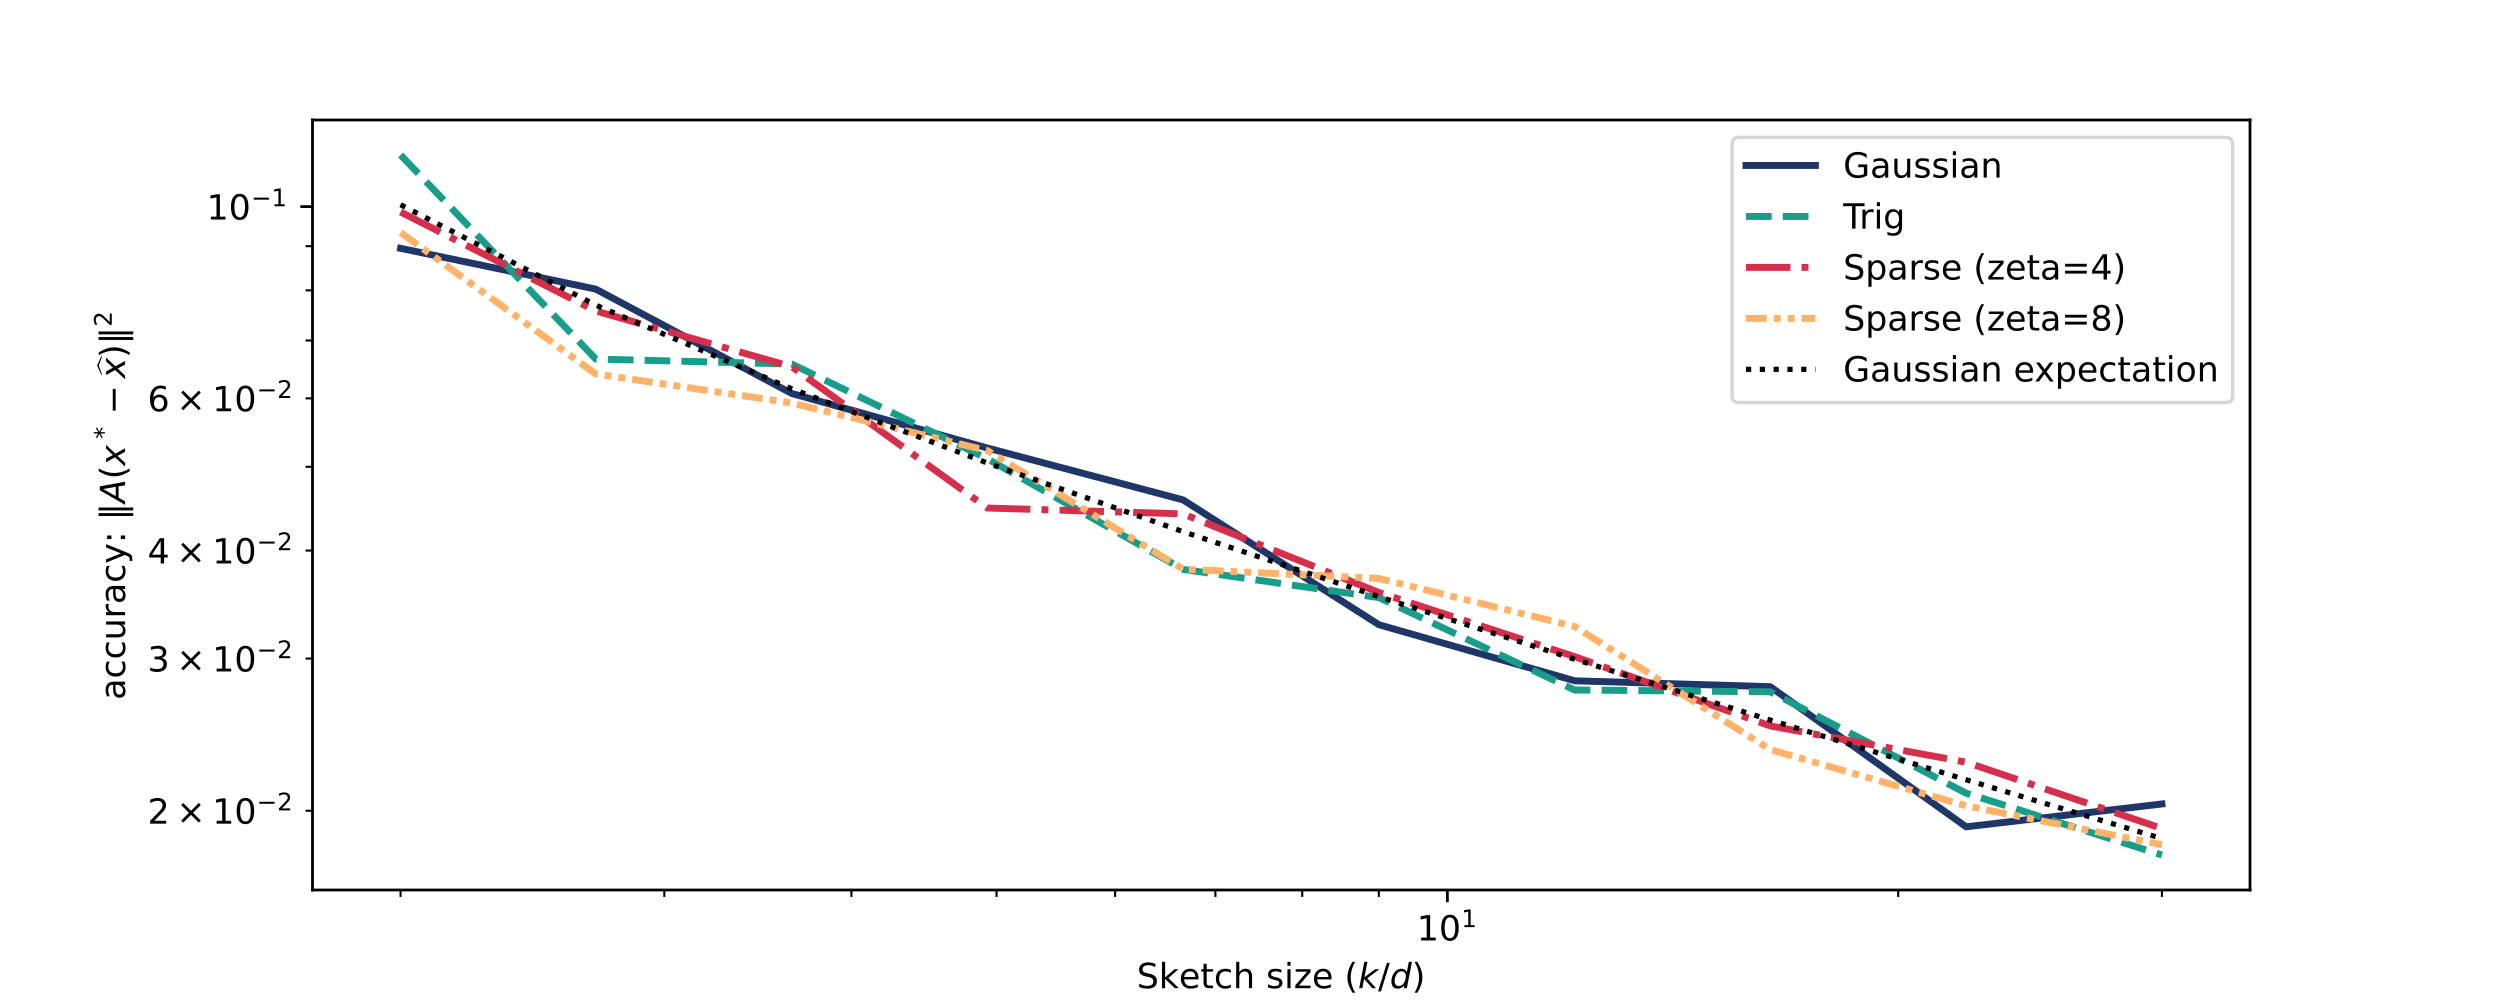
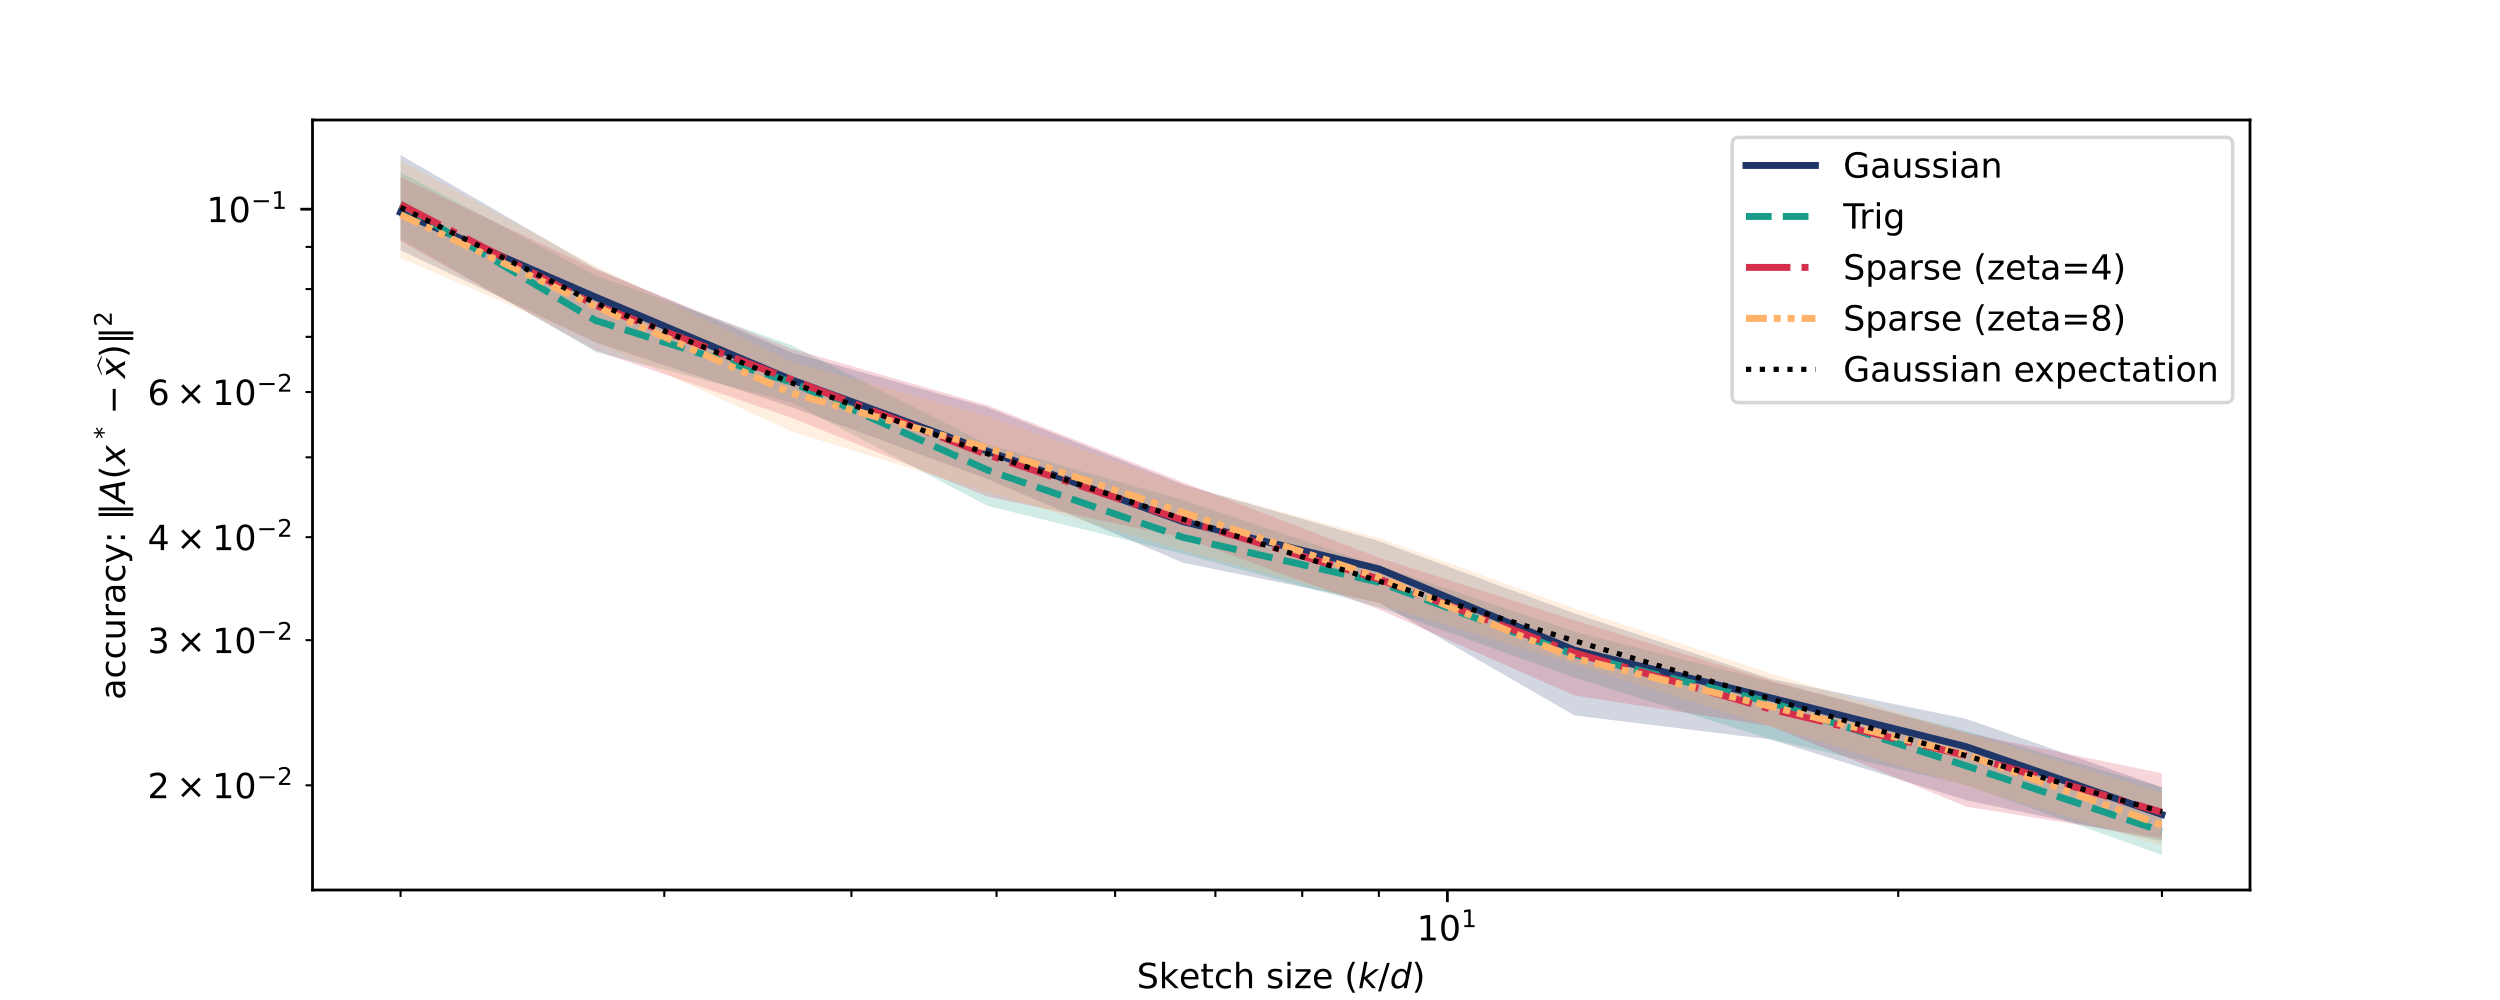
<svg xmlns="http://www.w3.org/2000/svg" xmlns:xlink="http://www.w3.org/1999/xlink" width="720pt" height="288pt" viewBox="0 0 720 288" version="1.1">
  <defs>
    <style type="text/css">*{stroke-linejoin: round; stroke-linecap: butt}</style>
  </defs>
  <g id="figure_1">
    <g id="patch_1">
      <path d="M 0 288  L 720 288  L 720 0  L 0 0  z " style="fill: #ffffff" />
    </g>
    <g id="axes_1">
      <g id="patch_2">
        <path d="M 90 256.32  L 648 256.32  L 648 34.56  L 90 34.56  z " style="fill: #ffffff" />
      </g>
      <g id="PolyCollection_1">
-         <path d="M 115.364 71.519  L 115.364 71.519  L 171.579 83.267  L 228.052 113.34  L 284.362 129.029  L 340.705 143.963  L 397.108 179.912  L 453.478 196.065  L 509.853 197.775  L 566.233 238.121  L 622.636 231.54  L 622.636 231.54  L 622.636 231.54  L 566.233 238.121  L 509.853 197.775  L 453.478 196.065  L 397.108 179.912  L 340.705 143.963  L 284.362 129.029  L 228.052 113.34  L 171.579 83.267  L 115.364 71.519  z " clip-path="url(#pbd2d76a382)" style="fill: #1e3668; fill-opacity: 0.2" />
+         <path d="M 115.364 44.64  L 115.364 72.079  L 171.579 98.616  L 228.052 117.31  L 284.362 137.97  L 340.705 162.066  L 397.108 173.548  L 453.478 206.059  L 509.853 212.963  L 566.233 230.454  L 622.636 242.24  L 622.636 226.729  L 622.636 226.729  L 566.233 207.007  L 509.853 195.472  L 453.478 176.669  L 397.108 155.833  L 340.705 139.553  L 284.362 117.32  L 228.052 101.55  L 171.579 77.284  L 115.364 44.64  z " clip-path="url(#p609ff8f080)" style="fill: #1e3668; fill-opacity: 0.2" />
      </g>
      <g id="PolyCollection_2">
-         <path d="M 115.364 44.64  L 115.364 44.64  L 171.579 103.41  L 228.052 104.845  L 284.362 132.136  L 340.705 163.975  L 397.108 172.111  L 453.478 198.721  L 509.853 199.243  L 566.233 228.434  L 622.636 246.24  L 622.636 246.24  L 622.636 246.24  L 566.233 228.434  L 509.853 199.243  L 453.478 198.721  L 397.108 172.111  L 340.705 163.975  L 284.362 132.136  L 228.052 104.845  L 171.579 103.41  L 115.364 44.64  z " clip-path="url(#pbd2d76a382)" style="fill: #199d8b; fill-opacity: 0.2" />
+         <path d="M 115.364 49.634  L 115.364 68.833  L 171.579 101.359  L 228.052 115.935  L 284.362 145.684  L 340.705 159.498  L 397.108 174.875  L 453.478 195.164  L 509.853 212.849  L 566.233 226.078  L 622.636 246.24  L 622.636 226.774  L 622.636 226.774  L 566.233 210.541  L 509.853 196.348  L 453.478 181.95  L 397.108 162.959  L 340.705 144.066  L 284.362 127.984  L 228.052 99.466  L 171.579 79.376  L 115.364 49.634  z " clip-path="url(#p609ff8f080)" style="fill: #199d8b; fill-opacity: 0.2" />
      </g>
      <g id="PolyCollection_3">
-         <path d="M 115.364 61.059  L 115.364 61.059  L 171.579 89.562  L 228.052 105.633  L 284.362 146.305  L 340.705 148.003  L 397.108 170.637  L 453.478 189.102  L 509.853 209.07  L 566.233 219.514  L 622.636 238.61  L 622.636 238.61  L 622.636 238.61  L 566.233 219.514  L 509.853 209.07  L 453.478 189.102  L 397.108 170.637  L 340.705 148.003  L 284.362 146.305  L 228.052 105.633  L 171.579 89.562  L 115.364 61.059  z " clip-path="url(#pbd2d76a382)" style="fill: #d52f4c; fill-opacity: 0.2" />
+         <path d="M 115.364 51.041  L 115.364 69.443  L 171.579 101.011  L 228.052 120.374  L 284.362 143.017  L 340.705 154.778  L 397.108 175.475  L 453.478 200.316  L 509.853 209.058  L 566.233 232.306  L 622.636 241.4  L 622.636 222.713  L 622.636 222.713  L 566.233 211.088  L 509.853 195.96  L 453.478 178.659  L 397.108 160.606  L 340.705 138.886  L 284.362 116.715  L 228.052 100.479  L 171.579 77.652  L 115.364 51.041  z " clip-path="url(#p609ff8f080)" style="fill: #d52f4c; fill-opacity: 0.2" />
      </g>
      <g id="PolyCollection_4">
-         <path d="M 115.364 66.965  L 115.364 66.965  L 171.579 107.698  L 228.052 116.064  L 284.362 129.788  L 340.705 163.912  L 397.108 166.585  L 453.478 180.435  L 509.853 215.885  L 566.233 232.069  L 622.636 243.307  L 622.636 243.307  L 622.636 243.307  L 566.233 232.069  L 509.853 215.885  L 453.478 180.435  L 397.108 166.585  L 340.705 163.912  L 284.362 129.788  L 228.052 116.064  L 171.579 107.698  L 115.364 66.965  z " clip-path="url(#pbd2d76a382)" style="fill: #ffb268; fill-opacity: 0.2" />
+         <path d="M 115.364 46.293  L 115.364 74.326  L 171.579 98.413  L 228.052 124.292  L 284.362 141.705  L 340.705 158.667  L 397.108 174.076  L 453.478 191.352  L 509.853 209.265  L 566.233 226.485  L 622.636 243.523  L 622.636 228.28  L 622.636 228.28  L 566.233 211.051  L 509.853 193.902  L 453.478 175.247  L 397.108 154.941  L 340.705 139.795  L 284.362 119.852  L 228.052 104.208  L 171.579 76.651  L 115.364 46.293  z " clip-path="url(#p609ff8f080)" style="fill: #ffb268; fill-opacity: 0.2" />
      </g>
      <g id="matplotlib.axis_1">
        <g id="xtick_1">
          <g id="line2d_1">
            <defs>
-               <path id="m4fc3009fff" d="M 0 0  L 0 3.5  " style="stroke: #000000; stroke-width: 0.8" />
-             </defs>
-             <g>
-               <use xlink:href="#m4fc3009fff" x="416.844" y="256.32" style="stroke: #000000; stroke-width: 0.8" />
+               <path id="mdbbd78d0aa" d="M 0 0  L 0 3.5  " style="stroke: #000000; stroke-width: 0.8" />
+             </defs>
+             <g>
+               <use xlink:href="#mdbbd78d0aa" x="416.844" y="256.32" style="stroke: #000000; stroke-width: 0.8" />
            </g>
          </g>
          <g id="text_1">
            <g transform="translate(408.044 270.9184) scale(0.1 -0.1)">
              <defs>
                <path id="DejaVuSans-31" d="M 794 531  L 1825 531  L 1825 4091  L 703 3866  L 703 4441  L 1819 4666  L 2450 4666  L 2450 531  L 3481 531  L 3481 0  L 794 0  L 794 531  z " transform="scale(0.015625)" />
                <path id="DejaVuSans-30" d="M 2034 4250  Q 1547 4250 1301 3770  Q 1056 3291 1056 2328  Q 1056 1369 1301 889  Q 1547 409 2034 409  Q 2525 409 2770 889  Q 3016 1369 3016 2328  Q 3016 3291 2770 3770  Q 2525 4250 2034 4250  z M 2034 4750  Q 2819 4750 3233 4129  Q 3647 3509 3647 2328  Q 3647 1150 3233 529  Q 2819 -91 2034 -91  Q 1250 -91 836 529  Q 422 1150 422 2328  Q 422 3509 836 4129  Q 1250 4750 2034 4750  z " transform="scale(0.015625)" />
              </defs>
              <use xlink:href="#DejaVuSans-31" transform="translate(0 0.684375)" />
              <use xlink:href="#DejaVuSans-30" transform="translate(63.62305 0.684375)" />
              <use xlink:href="#DejaVuSans-31" transform="translate(128.2031 38.96563) scale(0.7)" />
            </g>
          </g>
        </g>
        <g id="xtick_2">
          <g id="line2d_2">
            <defs>
-               <path id="m934cdc1226" d="M 0 0  L 0 2  " style="stroke: #000000; stroke-width: 0.6" />
-             </defs>
-             <g>
-               <use xlink:href="#m934cdc1226" x="115.364" y="256.32" style="stroke: #000000; stroke-width: 0.6" />
+               <path id="m2ece88c6a1" d="M 0 0  L 0 2  " style="stroke: #000000; stroke-width: 0.6" />
+             </defs>
+             <g>
+               <use xlink:href="#m2ece88c6a1" x="115.364" y="256.32" style="stroke: #000000; stroke-width: 0.6" />
            </g>
          </g>
        </g>
        <g id="xtick_3">
          <g id="line2d_3">
            <g>
-               <use xlink:href="#m934cdc1226" x="191.315" y="256.32" style="stroke: #000000; stroke-width: 0.6" />
+               <use xlink:href="#m2ece88c6a1" x="191.315" y="256.32" style="stroke: #000000; stroke-width: 0.6" />
            </g>
          </g>
        </g>
        <g id="xtick_4">
          <g id="line2d_4">
            <g>
-               <use xlink:href="#m934cdc1226" x="245.204" y="256.32" style="stroke: #000000; stroke-width: 0.6" />
+               <use xlink:href="#m2ece88c6a1" x="245.204" y="256.32" style="stroke: #000000; stroke-width: 0.6" />
            </g>
          </g>
        </g>
        <g id="xtick_5">
          <g id="line2d_5">
            <g>
-               <use xlink:href="#m934cdc1226" x="287.003" y="256.32" style="stroke: #000000; stroke-width: 0.6" />
+               <use xlink:href="#m2ece88c6a1" x="287.003" y="256.32" style="stroke: #000000; stroke-width: 0.6" />
            </g>
          </g>
        </g>
        <g id="xtick_6">
          <g id="line2d_6">
            <g>
-               <use xlink:href="#m934cdc1226" x="321.156" y="256.32" style="stroke: #000000; stroke-width: 0.6" />
+               <use xlink:href="#m2ece88c6a1" x="321.156" y="256.32" style="stroke: #000000; stroke-width: 0.6" />
            </g>
          </g>
        </g>
        <g id="xtick_7">
          <g id="line2d_7">
            <g>
-               <use xlink:href="#m934cdc1226" x="350.032" y="256.32" style="stroke: #000000; stroke-width: 0.6" />
+               <use xlink:href="#m2ece88c6a1" x="350.032" y="256.32" style="stroke: #000000; stroke-width: 0.6" />
            </g>
          </g>
        </g>
        <g id="xtick_8">
          <g id="line2d_8">
            <g>
-               <use xlink:href="#m934cdc1226" x="375.045" y="256.32" style="stroke: #000000; stroke-width: 0.6" />
+               <use xlink:href="#m2ece88c6a1" x="375.045" y="256.32" style="stroke: #000000; stroke-width: 0.6" />
            </g>
          </g>
        </g>
        <g id="xtick_9">
          <g id="line2d_9">
            <g>
-               <use xlink:href="#m934cdc1226" x="397.108" y="256.32" style="stroke: #000000; stroke-width: 0.6" />
+               <use xlink:href="#m2ece88c6a1" x="397.108" y="256.32" style="stroke: #000000; stroke-width: 0.6" />
            </g>
          </g>
        </g>
        <g id="xtick_10">
          <g id="line2d_10">
            <g>
-               <use xlink:href="#m934cdc1226" x="546.685" y="256.32" style="stroke: #000000; stroke-width: 0.6" />
+               <use xlink:href="#m2ece88c6a1" x="546.685" y="256.32" style="stroke: #000000; stroke-width: 0.6" />
            </g>
          </g>
        </g>
        <g id="xtick_11">
          <g id="line2d_11">
            <g>
-               <use xlink:href="#m934cdc1226" x="622.636" y="256.32" style="stroke: #000000; stroke-width: 0.6" />
+               <use xlink:href="#m2ece88c6a1" x="622.636" y="256.32" style="stroke: #000000; stroke-width: 0.6" />
            </g>
          </g>
        </g>
        <g id="text_2">
          <g transform="translate(327.4 284.5966) scale(0.1 -0.1)">
            <defs>
              <path id="DejaVuSans-53" d="M 3425 4513  L 3425 3897  Q 3066 4069 2747 4153  Q 2428 4238 2131 4238  Q 1616 4238 1336 4038  Q 1056 3838 1056 3469  Q 1056 3159 1242 3001  Q 1428 2844 1947 2747  L 2328 2669  Q 3034 2534 3370 2195  Q 3706 1856 3706 1288  Q 3706 609 3251 259  Q 2797 -91 1919 -91  Q 1588 -91 1214 -16  Q 841 59 441 206  L 441 856  Q 825 641 1194 531  Q 1563 422 1919 422  Q 2459 422 2753 634  Q 3047 847 3047 1241  Q 3047 1584 2836 1778  Q 2625 1972 2144 2069  L 1759 2144  Q 1053 2284 737 2584  Q 422 2884 422 3419  Q 422 4038 858 4394  Q 1294 4750 2059 4750  Q 2388 4750 2728 4690  Q 3069 4631 3425 4513  z " transform="scale(0.015625)" />
              <path id="DejaVuSans-6b" d="M 581 4863  L 1159 4863  L 1159 1991  L 2875 3500  L 3609 3500  L 1753 1863  L 3688 0  L 2938 0  L 1159 1709  L 1159 0  L 581 0  L 581 4863  z " transform="scale(0.015625)" />
              <path id="DejaVuSans-65" d="M 3597 1894  L 3597 1613  L 953 1613  Q 991 1019 1311 708  Q 1631 397 2203 397  Q 2534 397 2845 478  Q 3156 559 3463 722  L 3463 178  Q 3153 47 2828 -22  Q 2503 -91 2169 -91  Q 1331 -91 842 396  Q 353 884 353 1716  Q 353 2575 817 3079  Q 1281 3584 2069 3584  Q 2775 3584 3186 3129  Q 3597 2675 3597 1894  z M 3022 2063  Q 3016 2534 2758 2815  Q 2500 3097 2075 3097  Q 1594 3097 1305 2825  Q 1016 2553 972 2059  L 3022 2063  z " transform="scale(0.015625)" />
              <path id="DejaVuSans-74" d="M 1172 4494  L 1172 3500  L 2356 3500  L 2356 3053  L 1172 3053  L 1172 1153  Q 1172 725 1289 603  Q 1406 481 1766 481  L 2356 481  L 2356 0  L 1766 0  Q 1100 0 847 248  Q 594 497 594 1153  L 594 3053  L 172 3053  L 172 3500  L 594 3500  L 594 4494  L 1172 4494  z " transform="scale(0.015625)" />
              <path id="DejaVuSans-63" d="M 3122 3366  L 3122 2828  Q 2878 2963 2633 3030  Q 2388 3097 2138 3097  Q 1578 3097 1268 2742  Q 959 2388 959 1747  Q 959 1106 1268 751  Q 1578 397 2138 397  Q 2388 397 2633 464  Q 2878 531 3122 666  L 3122 134  Q 2881 22 2623 -34  Q 2366 -91 2075 -91  Q 1284 -91 818 406  Q 353 903 353 1747  Q 353 2603 823 3093  Q 1294 3584 2113 3584  Q 2378 3584 2631 3529  Q 2884 3475 3122 3366  z " transform="scale(0.015625)" />
              <path id="DejaVuSans-68" d="M 3513 2113  L 3513 0  L 2938 0  L 2938 2094  Q 2938 2591 2744 2837  Q 2550 3084 2163 3084  Q 1697 3084 1428 2787  Q 1159 2491 1159 1978  L 1159 0  L 581 0  L 581 4863  L 1159 4863  L 1159 2956  Q 1366 3272 1645 3428  Q 1925 3584 2291 3584  Q 2894 3584 3203 3211  Q 3513 2838 3513 2113  z " transform="scale(0.015625)" />
              <path id="DejaVuSans-20" transform="scale(0.015625)" />
              <path id="DejaVuSans-73" d="M 2834 3397  L 2834 2853  Q 2591 2978 2328 3040  Q 2066 3103 1784 3103  Q 1356 3103 1142 2972  Q 928 2841 928 2578  Q 928 2378 1081 2264  Q 1234 2150 1697 2047  L 1894 2003  Q 2506 1872 2764 1633  Q 3022 1394 3022 966  Q 3022 478 2636 193  Q 2250 -91 1575 -91  Q 1294 -91 989 -36  Q 684 19 347 128  L 347 722  Q 666 556 975 473  Q 1284 391 1588 391  Q 1994 391 2212 530  Q 2431 669 2431 922  Q 2431 1156 2273 1281  Q 2116 1406 1581 1522  L 1381 1569  Q 847 1681 609 1914  Q 372 2147 372 2553  Q 372 3047 722 3315  Q 1072 3584 1716 3584  Q 2034 3584 2315 3537  Q 2597 3491 2834 3397  z " transform="scale(0.015625)" />
              <path id="DejaVuSans-69" d="M 603 3500  L 1178 3500  L 1178 0  L 603 0  L 603 3500  z M 603 4863  L 1178 4863  L 1178 4134  L 603 4134  L 603 4863  z " transform="scale(0.015625)" />
              <path id="DejaVuSans-7a" d="M 353 3500  L 3084 3500  L 3084 2975  L 922 459  L 3084 459  L 3084 0  L 275 0  L 275 525  L 2438 3041  L 353 3041  L 353 3500  z " transform="scale(0.015625)" />
              <path id="DejaVuSans-28" d="M 1984 4856  Q 1566 4138 1362 3434  Q 1159 2731 1159 2009  Q 1159 1288 1364 580  Q 1569 -128 1984 -844  L 1484 -844  Q 1016 -109 783 600  Q 550 1309 550 2009  Q 550 2706 781 3412  Q 1013 4119 1484 4856  L 1984 4856  z " transform="scale(0.015625)" />
              <path id="DejaVuSans-Oblique-6b" d="M 1172 4863  L 1747 4863  L 1197 2028  L 3169 3500  L 3916 3500  L 1716 1825  L 3322 0  L 2625 0  L 1131 1709  L 800 0  L 225 0  L 1172 4863  z " transform="scale(0.015625)" />
              <path id="DejaVuSans-2f" d="M 1625 4666  L 2156 4666  L 531 -594  L 0 -594  L 1625 4666  z " transform="scale(0.015625)" />
              <path id="DejaVuSans-Oblique-64" d="M 2675 525  Q 2444 222 2128 65  Q 1813 -91 1428 -91  Q 903 -91 598 267  Q 294 625 294 1247  Q 294 1766 478 2236  Q 663 2706 1013 3078  Q 1244 3325 1534 3454  Q 1825 3584 2144 3584  Q 2481 3584 2739 3421  Q 2997 3259 3138 2956  L 3513 4863  L 4091 4863  L 3144 0  L 2566 0  L 2675 525  z M 891 1350  Q 891 897 1095 644  Q 1300 391 1663 391  Q 1931 391 2161 520  Q 2391 650 2566 903  Q 2750 1166 2856 1509  Q 2963 1853 2963 2188  Q 2963 2622 2758 2865  Q 2553 3109 2194 3109  Q 1922 3109 1687 2981  Q 1453 2853 1288 2613  Q 1106 2353 998 2009  Q 891 1666 891 1350  z " transform="scale(0.015625)" />
              <path id="DejaVuSans-29" d="M 513 4856  L 1013 4856  Q 1481 4119 1714 3412  Q 1947 2706 1947 2009  Q 1947 1309 1714 600  Q 1481 -109 1013 -844  L 513 -844  Q 928 -128 1133 580  Q 1338 1288 1338 2009  Q 1338 2731 1133 3434  Q 928 4138 513 4856  z " transform="scale(0.015625)" />
            </defs>
            <use xlink:href="#DejaVuSans-53" transform="translate(0 0.015625)" />
            <use xlink:href="#DejaVuSans-6b" transform="translate(63.47656 0.015625)" />
            <use xlink:href="#DejaVuSans-65" transform="translate(121.3867 0.015625)" />
            <use xlink:href="#DejaVuSans-74" transform="translate(182.9102 0.015625)" />
            <use xlink:href="#DejaVuSans-63" transform="translate(222.1191 0.015625)" />
            <use xlink:href="#DejaVuSans-68" transform="translate(277.0996 0.015625)" />
            <use xlink:href="#DejaVuSans-20" transform="translate(340.4785 0.015625)" />
            <use xlink:href="#DejaVuSans-73" transform="translate(372.2656 0.015625)" />
            <use xlink:href="#DejaVuSans-69" transform="translate(424.3652 0.015625)" />
            <use xlink:href="#DejaVuSans-7a" transform="translate(452.1484 0.015625)" />
            <use xlink:href="#DejaVuSans-65" transform="translate(504.6387 0.015625)" />
            <use xlink:href="#DejaVuSans-20" transform="translate(566.1621 0.015625)" />
            <use xlink:href="#DejaVuSans-28" transform="translate(597.9492 0.015625)" />
            <use xlink:href="#DejaVuSans-Oblique-6b" transform="translate(636.9629 0.015625)" />
            <use xlink:href="#DejaVuSans-2f" transform="translate(694.873 0.015625)" />
            <use xlink:href="#DejaVuSans-Oblique-64" transform="translate(728.5645 0.015625)" />
            <use xlink:href="#DejaVuSans-29" transform="translate(792.041 0.015625)" />
          </g>
        </g>
      </g>
      <g id="matplotlib.axis_2">
        <g id="ytick_1">
          <g id="line2d_12">
            <defs>
-               <path id="m181cdd217e" d="M 0 0  L -3.5 0  " style="stroke: #000000; stroke-width: 0.8" />
-             </defs>
-             <g>
-               <use xlink:href="#m181cdd217e" x="90" y="59.503" style="stroke: #000000; stroke-width: 0.8" />
+               <path id="meb9f3ad1c3" d="M 0 0  L -3.5 0  " style="stroke: #000000; stroke-width: 0.8" />
+             </defs>
+             <g>
+               <use xlink:href="#meb9f3ad1c3" x="90" y="60.246" style="stroke: #000000; stroke-width: 0.8" />
            </g>
          </g>
          <g id="text_3">
-             <g transform="translate(59.5 63.30256) scale(0.1 -0.1)">
+             <g transform="translate(59.5 64.04475) scale(0.1 -0.1)">
              <defs>
                <path id="DejaVuSans-2212" d="M 678 2272  L 4684 2272  L 4684 1741  L 678 1741  L 678 2272  z " transform="scale(0.015625)" />
              </defs>
              <use xlink:href="#DejaVuSans-31" transform="translate(0 0.684375)" />
              <use xlink:href="#DejaVuSans-30" transform="translate(63.62305 0.684375)" />
              <use xlink:href="#DejaVuSans-2212" transform="translate(128.2031 38.96563) scale(0.7)" />
              <use xlink:href="#DejaVuSans-31" transform="translate(186.8555 38.96563) scale(0.7)" />
            </g>
          </g>
        </g>
        <g id="ytick_2">
          <g id="line2d_13">
            <defs>
-               <path id="m7739050e1d" d="M 0 0  L -2 0  " style="stroke: #000000; stroke-width: 0.6" />
-             </defs>
-             <g>
-               <use xlink:href="#m7739050e1d" x="90" y="233.501" style="stroke: #000000; stroke-width: 0.6" />
+               <path id="me7ac0af025" d="M 0 0  L -2 0  " style="stroke: #000000; stroke-width: 0.6" />
+             </defs>
+             <g>
+               <use xlink:href="#me7ac0af025" x="90" y="226.166" style="stroke: #000000; stroke-width: 0.6" />
            </g>
          </g>
          <g id="text_4">
-             <g transform="translate(42.5 237.3) scale(0.1 -0.1)">
+             <g transform="translate(42.5 229.9656) scale(0.1 -0.1)">
              <defs>
                <path id="DejaVuSans-32" d="M 1228 531  L 3431 531  L 3431 0  L 469 0  L 469 531  Q 828 903 1448 1529  Q 2069 2156 2228 2338  Q 2531 2678 2651 2914  Q 2772 3150 2772 3378  Q 2772 3750 2511 3984  Q 2250 4219 1831 4219  Q 1534 4219 1204 4116  Q 875 4013 500 3803  L 500 4441  Q 881 4594 1212 4672  Q 1544 4750 1819 4750  Q 2544 4750 2975 4387  Q 3406 4025 3406 3419  Q 3406 3131 3298 2873  Q 3191 2616 2906 2266  Q 2828 2175 2409 1742  Q 1991 1309 1228 531  z " transform="scale(0.015625)" />
                <path id="DejaVuSans-d7" d="M 4488 3438  L 3059 2003  L 4488 575  L 4116 197  L 2681 1631  L 1247 197  L 878 575  L 2303 2003  L 878 3438  L 1247 3816  L 2681 2381  L 4116 3816  L 4488 3438  z " transform="scale(0.015625)" />
              </defs>
              <use xlink:href="#DejaVuSans-32" transform="translate(0 0.765625)" />
              <use xlink:href="#DejaVuSans-d7" transform="translate(83.10547 0.765625)" />
              <use xlink:href="#DejaVuSans-31" transform="translate(186.377 0.765625)" />
              <use xlink:href="#DejaVuSans-30" transform="translate(250 0.765625)" />
              <use xlink:href="#DejaVuSans-2212" transform="translate(314.5801 39.04688) scale(0.7)" />
              <use xlink:href="#DejaVuSans-32" transform="translate(373.2324 39.04688) scale(0.7)" />
            </g>
          </g>
        </g>
        <g id="ytick_3">
          <g id="line2d_14">
            <g>
-               <use xlink:href="#m7739050e1d" x="90" y="189.666" style="stroke: #000000; stroke-width: 0.6" />
+               <use xlink:href="#me7ac0af025" x="90" y="184.366" style="stroke: #000000; stroke-width: 0.6" />
            </g>
          </g>
          <g id="text_5">
-             <g transform="translate(42.5 193.4649) scale(0.1 -0.1)">
+             <g transform="translate(42.5 188.1652) scale(0.1 -0.1)">
              <defs>
                <path id="DejaVuSans-33" d="M 2597 2516  Q 3050 2419 3304 2112  Q 3559 1806 3559 1356  Q 3559 666 3084 287  Q 2609 -91 1734 -91  Q 1441 -91 1130 -33  Q 819 25 488 141  L 488 750  Q 750 597 1062 519  Q 1375 441 1716 441  Q 2309 441 2620 675  Q 2931 909 2931 1356  Q 2931 1769 2642 2001  Q 2353 2234 1838 2234  L 1294 2234  L 1294 2753  L 1863 2753  Q 2328 2753 2575 2939  Q 2822 3125 2822 3475  Q 2822 3834 2567 4026  Q 2313 4219 1838 4219  Q 1578 4219 1281 4162  Q 984 4106 628 3988  L 628 4550  Q 988 4650 1302 4700  Q 1616 4750 1894 4750  Q 2613 4750 3031 4423  Q 3450 4097 3450 3541  Q 3450 3153 3228 2886  Q 3006 2619 2597 2516  z " transform="scale(0.015625)" />
              </defs>
              <use xlink:href="#DejaVuSans-33" transform="translate(0 0.765625)" />
              <use xlink:href="#DejaVuSans-d7" transform="translate(83.10547 0.765625)" />
              <use xlink:href="#DejaVuSans-31" transform="translate(186.377 0.765625)" />
              <use xlink:href="#DejaVuSans-30" transform="translate(250 0.765625)" />
              <use xlink:href="#DejaVuSans-2212" transform="translate(314.5801 39.04688) scale(0.7)" />
              <use xlink:href="#DejaVuSans-32" transform="translate(373.2324 39.04688) scale(0.7)" />
            </g>
          </g>
        </g>
        <g id="ytick_4">
          <g id="line2d_15">
            <g>
-               <use xlink:href="#m7739050e1d" x="90" y="158.564" style="stroke: #000000; stroke-width: 0.6" />
+               <use xlink:href="#me7ac0af025" x="90" y="154.708" style="stroke: #000000; stroke-width: 0.6" />
            </g>
          </g>
          <g id="text_6">
-             <g transform="translate(42.5 162.3634) scale(0.1 -0.1)">
+             <g transform="translate(42.5 158.5074) scale(0.1 -0.1)">
              <defs>
                <path id="DejaVuSans-34" d="M 2419 4116  L 825 1625  L 2419 1625  L 2419 4116  z M 2253 4666  L 3047 4666  L 3047 1625  L 3713 1625  L 3713 1100  L 3047 1100  L 3047 0  L 2419 0  L 2419 1100  L 313 1100  L 313 1709  L 2253 4666  z " transform="scale(0.015625)" />
              </defs>
              <use xlink:href="#DejaVuSans-34" transform="translate(0 0.765625)" />
              <use xlink:href="#DejaVuSans-d7" transform="translate(83.10547 0.765625)" />
              <use xlink:href="#DejaVuSans-31" transform="translate(186.377 0.765625)" />
              <use xlink:href="#DejaVuSans-30" transform="translate(250 0.765625)" />
              <use xlink:href="#DejaVuSans-2212" transform="translate(314.5801 39.04688) scale(0.7)" />
              <use xlink:href="#DejaVuSans-32" transform="translate(373.2324 39.04688) scale(0.7)" />
            </g>
          </g>
        </g>
        <g id="ytick_5">
          <g id="line2d_16">
            <g>
-               <use xlink:href="#m7739050e1d" x="90" y="134.44" style="stroke: #000000; stroke-width: 0.6" />
+               <use xlink:href="#me7ac0af025" x="90" y="131.704" style="stroke: #000000; stroke-width: 0.6" />
            </g>
          </g>
        </g>
        <g id="ytick_6">
          <g id="line2d_17">
            <g>
-               <use xlink:href="#m7739050e1d" x="90" y="114.729" style="stroke: #000000; stroke-width: 0.6" />
+               <use xlink:href="#me7ac0af025" x="90" y="112.908" style="stroke: #000000; stroke-width: 0.6" />
            </g>
          </g>
          <g id="text_7">
-             <g transform="translate(42.5 118.5283) scale(0.1 -0.1)">
+             <g transform="translate(42.5 116.707) scale(0.1 -0.1)">
              <defs>
                <path id="DejaVuSans-36" d="M 2113 2584  Q 1688 2584 1439 2293  Q 1191 2003 1191 1497  Q 1191 994 1439 701  Q 1688 409 2113 409  Q 2538 409 2786 701  Q 3034 994 3034 1497  Q 3034 2003 2786 2293  Q 2538 2584 2113 2584  z M 3366 4563  L 3366 3988  Q 3128 4100 2886 4159  Q 2644 4219 2406 4219  Q 1781 4219 1451 3797  Q 1122 3375 1075 2522  Q 1259 2794 1537 2939  Q 1816 3084 2150 3084  Q 2853 3084 3261 2657  Q 3669 2231 3669 1497  Q 3669 778 3244 343  Q 2819 -91 2113 -91  Q 1303 -91 875 529  Q 447 1150 447 2328  Q 447 3434 972 4092  Q 1497 4750 2381 4750  Q 2619 4750 2861 4703  Q 3103 4656 3366 4563  z " transform="scale(0.015625)" />
              </defs>
              <use xlink:href="#DejaVuSans-36" transform="translate(0 0.765625)" />
              <use xlink:href="#DejaVuSans-d7" transform="translate(83.10547 0.765625)" />
              <use xlink:href="#DejaVuSans-31" transform="translate(186.377 0.765625)" />
              <use xlink:href="#DejaVuSans-30" transform="translate(250 0.765625)" />
              <use xlink:href="#DejaVuSans-2212" transform="translate(314.5801 39.04688) scale(0.7)" />
              <use xlink:href="#DejaVuSans-32" transform="translate(373.2324 39.04688) scale(0.7)" />
            </g>
          </g>
        </g>
        <g id="ytick_7">
          <g id="line2d_18">
            <g>
-               <use xlink:href="#m7739050e1d" x="90" y="98.064" style="stroke: #000000; stroke-width: 0.6" />
+               <use xlink:href="#me7ac0af025" x="90" y="97.016" style="stroke: #000000; stroke-width: 0.6" />
            </g>
          </g>
        </g>
        <g id="ytick_8">
          <g id="line2d_19">
            <g>
-               <use xlink:href="#m7739050e1d" x="90" y="83.628" style="stroke: #000000; stroke-width: 0.6" />
+               <use xlink:href="#me7ac0af025" x="90" y="83.25" style="stroke: #000000; stroke-width: 0.6" />
            </g>
          </g>
        </g>
        <g id="ytick_9">
          <g id="line2d_20">
            <g>
-               <use xlink:href="#m7739050e1d" x="90" y="70.894" style="stroke: #000000; stroke-width: 0.6" />
+               <use xlink:href="#me7ac0af025" x="90" y="71.107" style="stroke: #000000; stroke-width: 0.6" />
            </g>
          </g>
        </g>
        <g id="text_8">
          <g transform="translate(36.1 201.54) rotate(-90) scale(0.1 -0.1)">
            <defs>
              <path id="DejaVuSans-61" d="M 2194 1759  Q 1497 1759 1228 1600  Q 959 1441 959 1056  Q 959 750 1161 570  Q 1363 391 1709 391  Q 2188 391 2477 730  Q 2766 1069 2766 1631  L 2766 1759  L 2194 1759  z M 3341 1997  L 3341 0  L 2766 0  L 2766 531  Q 2569 213 2275 61  Q 1981 -91 1556 -91  Q 1019 -91 701 211  Q 384 513 384 1019  Q 384 1609 779 1909  Q 1175 2209 1959 2209  L 2766 2209  L 2766 2266  Q 2766 2663 2505 2880  Q 2244 3097 1772 3097  Q 1472 3097 1187 3025  Q 903 2953 641 2809  L 641 3341  Q 956 3463 1253 3523  Q 1550 3584 1831 3584  Q 2591 3584 2966 3190  Q 3341 2797 3341 1997  z " transform="scale(0.015625)" />
              <path id="DejaVuSans-75" d="M 544 1381  L 544 3500  L 1119 3500  L 1119 1403  Q 1119 906 1312 657  Q 1506 409 1894 409  Q 2359 409 2629 706  Q 2900 1003 2900 1516  L 2900 3500  L 3475 3500  L 3475 0  L 2900 0  L 2900 538  Q 2691 219 2414 64  Q 2138 -91 1772 -91  Q 1169 -91 856 284  Q 544 659 544 1381  z M 1991 3584  L 1991 3584  z " transform="scale(0.015625)" />
              <path id="DejaVuSans-72" d="M 2631 2963  Q 2534 3019 2420 3045  Q 2306 3072 2169 3072  Q 1681 3072 1420 2755  Q 1159 2438 1159 1844  L 1159 0  L 581 0  L 581 3500  L 1159 3500  L 1159 2956  Q 1341 3275 1631 3429  Q 1922 3584 2338 3584  Q 2397 3584 2469 3576  Q 2541 3569 2628 3553  L 2631 2963  z " transform="scale(0.015625)" />
              <path id="DejaVuSans-79" d="M 2059 -325  Q 1816 -950 1584 -1140  Q 1353 -1331 966 -1331  L 506 -1331  L 506 -850  L 844 -850  Q 1081 -850 1212 -737  Q 1344 -625 1503 -206  L 1606 56  L 191 3500  L 800 3500  L 1894 763  L 2988 3500  L 3597 3500  L 2059 -325  z " transform="scale(0.015625)" />
              <path id="DejaVuSans-3a" d="M 750 794  L 1409 794  L 1409 0  L 750 0  L 750 794  z M 750 3309  L 1409 3309  L 1409 2516  L 750 2516  L 750 3309  z " transform="scale(0.015625)" />
              <path id="DejaVuSans-2016" d="M 1344 4891  L 1344 -1509  L 813 -1509  L 813 4891  L 1344 4891  z M 2375 4891  L 2375 -1509  L 1844 -1509  L 1844 4891  L 2375 4891  z " transform="scale(0.015625)" />
              <path id="DejaVuSans-Oblique-41" d="M 2356 4666  L 3072 4666  L 3938 0  L 3278 0  L 3084 1197  L 984 1197  L 325 0  L -341 0  L 2356 4666  z M 2584 4044  L 1275 1722  L 2988 1722  L 2584 4044  z " transform="scale(0.015625)" />
              <path id="DejaVuSans-Oblique-78" d="M 3841 3500  L 2234 1784  L 3219 0  L 2559 0  L 1819 1388  L 531 0  L -166 0  L 1556 1844  L 641 3500  L 1300 3500  L 1972 2234  L 3144 3500  L 3841 3500  z " transform="scale(0.015625)" />
              <path id="DejaVuSans-2a" d="M 3009 3897  L 1888 3291  L 3009 2681  L 2828 2375  L 1778 3009  L 1778 1831  L 1422 1831  L 1422 3009  L 372 2375  L 191 2681  L 1313 3291  L 191 3897  L 372 4206  L 1422 3572  L 1422 4750  L 1778 4750  L 1778 3572  L 2828 4206  L 3009 3897  z " transform="scale(0.015625)" />
              <path id="STIXSizeTwoSym-Regular-302" d="M -1094 3610  L -1728 3610  L -4224 4538  L -6726 3610  L -7360 3610  L -4378 4973  L -4070 4973  L -1094 3610  z " transform="scale(0.015625)" />
            </defs>
            <use xlink:href="#DejaVuSans-61" transform="translate(0 0.765625)" />
            <use xlink:href="#DejaVuSans-63" transform="translate(61.2793 0.765625)" />
            <use xlink:href="#DejaVuSans-63" transform="translate(116.2598 0.765625)" />
            <use xlink:href="#DejaVuSans-75" transform="translate(171.2402 0.765625)" />
            <use xlink:href="#DejaVuSans-72" transform="translate(234.6191 0.765625)" />
            <use xlink:href="#DejaVuSans-61" transform="translate(275.7324 0.765625)" />
            <use xlink:href="#DejaVuSans-63" transform="translate(337.0117 0.765625)" />
            <use xlink:href="#DejaVuSans-79" transform="translate(391.9922 0.765625)" />
            <use xlink:href="#DejaVuSans-3a" transform="translate(451.1719 0.765625)" />
            <use xlink:href="#DejaVuSans-20" transform="translate(484.8633 0.765625)" />
            <use xlink:href="#DejaVuSans-2016" transform="translate(516.6504 0.765625)" />
            <use xlink:href="#DejaVuSans-Oblique-41" transform="translate(566.6504 0.765625)" />
            <use xlink:href="#DejaVuSans-28" transform="translate(635.0586 0.765625)" />
            <use xlink:href="#DejaVuSans-Oblique-78" transform="translate(674.0723 0.765625)" />
            <use xlink:href="#DejaVuSans-2a" transform="translate(751.3558 39.04688) scale(0.7)" />
            <use xlink:href="#DejaVuSans-2212" transform="translate(822.2103 0.765625)" />
            <use xlink:href="#STIXSizeTwoSym-Regular-302" transform="translate(1002.777 33.85938) scale(0.604453)" />
            <use xlink:href="#DejaVuSans-Oblique-78" transform="translate(925.4818 0.765625)" />
            <use xlink:href="#DejaVuSans-29" transform="translate(984.6615 0.765625)" />
            <use xlink:href="#DejaVuSans-2016" transform="translate(1023.675 0.765625)" />
            <use xlink:href="#DejaVuSans-32" transform="translate(1074.632 39.04688) scale(0.7)" />
          </g>
        </g>
      </g>
      <g id="line2d_21">
-         <path d="M 115.364 71.519  L 171.579 83.267  L 228.052 113.34  L 284.362 129.029  L 340.705 143.963  L 397.108 179.912  L 453.478 196.065  L 509.853 197.775  L 566.233 238.121  L 622.636 231.54  " clip-path="url(#pbd2d76a382)" style="fill: none; stroke: #1e3668; stroke-width: 2; stroke-linecap: square" />
+         <path d="M 115.364 61.175  L 171.579 85.592  L 228.052 109.418  L 284.362 129.919  L 340.705 150.234  L 397.108 163.828  L 453.478 187.257  L 509.853 200.961  L 566.233 215.033  L 622.636 234.57  " clip-path="url(#p609ff8f080)" style="fill: none; stroke: #1e3668; stroke-width: 2; stroke-linecap: square" />
      </g>
      <g id="line2d_22">
-         <path d="M 115.364 44.64  L 171.579 103.41  L 228.052 104.845  L 284.362 132.136  L 340.705 163.975  L 397.108 172.111  L 453.478 198.721  L 509.853 199.243  L 566.233 228.434  L 622.636 246.24  " clip-path="url(#pbd2d76a382)" style="fill: none; stroke-dasharray: 7.4,3.2; stroke-dashoffset: 0; stroke: #199d8b; stroke-width: 2" />
+         <path d="M 115.364 58.813  L 171.579 92.331  L 228.052 110.092  L 284.362 135.37  L 340.705 154.759  L 397.108 167.682  L 453.478 188.526  L 509.853 202.249  L 566.233 220.563  L 622.636 239.401  " clip-path="url(#p609ff8f080)" style="fill: none; stroke-dasharray: 7.4,3.2; stroke-dashoffset: 0; stroke: #199d8b; stroke-width: 2" />
      </g>
      <g id="line2d_23">
-         <path d="M 115.364 61.059  L 171.579 89.562  L 228.052 105.633  L 284.362 146.305  L 340.705 148.003  L 397.108 170.637  L 453.478 189.102  L 509.853 209.07  L 566.233 219.514  L 622.636 238.61  " clip-path="url(#pbd2d76a382)" style="fill: none; stroke-dasharray: 12.8,3.2,2,3.2; stroke-dashoffset: 0; stroke: #d52f4c; stroke-width: 2" />
+         <path d="M 115.364 58.897  L 171.579 87.938  L 228.052 109.386  L 284.362 130.969  L 340.705 149.808  L 397.108 166.764  L 453.478 188.05  L 509.853 204.193  L 566.233 217.583  L 622.636 233.929  " clip-path="url(#p609ff8f080)" style="fill: none; stroke-dasharray: 12.8,3.2,2,3.2; stroke-dashoffset: 0; stroke: #d52f4c; stroke-width: 2" />
      </g>
      <g id="line2d_24">
-         <path d="M 115.364 66.965  L 171.579 107.698  L 228.052 116.064  L 284.362 129.788  L 340.705 163.912  L 397.108 166.585  L 453.478 180.435  L 509.853 215.885  L 566.233 232.069  L 622.636 243.307  " clip-path="url(#pbd2d76a382)" style="fill: none; stroke-dasharray: 6,2,2,2,2,2; stroke-dashoffset: 0; stroke: #ffb268; stroke-width: 2" />
+         <path d="M 115.364 61.818  L 171.579 88.263  L 228.052 113.234  L 284.362 129.019  L 340.705 147.615  L 397.108 166.299  L 453.478 189.554  L 509.853 203.423  L 566.233 217.313  L 622.636 237.663  " clip-path="url(#p609ff8f080)" style="fill: none; stroke-dasharray: 6,2,2,2,2,2; stroke-dashoffset: 0; stroke: #ffb268; stroke-width: 2" />
      </g>
      <g id="line2d_25">
-         <path d="M 115.364 58.96  L 171.579 87.868  L 228.052 111.979  L 284.362 133.348  L 340.705 153.109  L 397.108 171.841  L 453.478 189.855  L 509.853 207.381  L 566.233 224.563  L 622.636 241.505  " clip-path="url(#pbd2d76a382)" style="fill: none; stroke-dasharray: 1.5,2.475; stroke-dashoffset: 0; stroke: #000000; stroke-width: 1.5" />
+         <path d="M 115.364 59.727  L 171.579 87.293  L 228.052 110.285  L 284.362 130.662  L 340.705 149.506  L 397.108 167.368  L 453.478 184.546  L 509.853 201.259  L 566.233 217.643  L 622.636 233.799  " clip-path="url(#p609ff8f080)" style="fill: none; stroke-dasharray: 1.5,2.475; stroke-dashoffset: 0; stroke: #000000; stroke-width: 1.5" />
      </g>
      <g id="patch_3">
        <path d="M 90 256.32  L 90 34.56  " style="fill: none; stroke: #000000; stroke-width: 0.8; stroke-linejoin: miter; stroke-linecap: square" />
      </g>
      <g id="patch_4">
        <path d="M 648 256.32  L 648 34.56  " style="fill: none; stroke: #000000; stroke-width: 0.8; stroke-linejoin: miter; stroke-linecap: square" />
      </g>
      <g id="patch_5">
        <path d="M 90 256.32  L 648 256.32  " style="fill: none; stroke: #000000; stroke-width: 0.8; stroke-linejoin: miter; stroke-linecap: square" />
      </g>
      <g id="patch_6">
        <path d="M 90 34.56  L 648 34.56  " style="fill: none; stroke: #000000; stroke-width: 0.8; stroke-linejoin: miter; stroke-linecap: square" />
      </g>
      <g id="legend_1">
        <g id="patch_7">
          <path d="M 500.845 115.951  L 641 115.951  Q 643 115.951 643 113.951  L 643 41.56  Q 643 39.56 641 39.56  L 500.845 39.56  Q 498.845 39.56 498.845 41.56  L 498.845 113.951  Q 498.845 115.951 500.845 115.951  z " style="fill: #ffffff; opacity: 0.8; stroke: #cccccc; stroke-linejoin: miter" />
        </g>
        <g id="line2d_26">
          <path d="M 502.845 47.658  L 512.845 47.658  L 522.845 47.658  " style="fill: none; stroke: #1e3668; stroke-width: 2; stroke-linecap: square" />
        </g>
        <g id="text_9">
          <g transform="translate(530.8453 51.15844) scale(0.1 -0.1)">
            <defs>
              <path id="DejaVuSans-47" d="M 3809 666  L 3809 1919  L 2778 1919  L 2778 2438  L 4434 2438  L 4434 434  Q 4069 175 3628 42  Q 3188 -91 2688 -91  Q 1594 -91 976 548  Q 359 1188 359 2328  Q 359 3472 976 4111  Q 1594 4750 2688 4750  Q 3144 4750 3555 4637  Q 3966 4525 4313 4306  L 4313 3634  Q 3963 3931 3569 4081  Q 3175 4231 2741 4231  Q 1884 4231 1454 3753  Q 1025 3275 1025 2328  Q 1025 1384 1454 906  Q 1884 428 2741 428  Q 3075 428 3337 486  Q 3600 544 3809 666  z " transform="scale(0.015625)" />
              <path id="DejaVuSans-6e" d="M 3513 2113  L 3513 0  L 2938 0  L 2938 2094  Q 2938 2591 2744 2837  Q 2550 3084 2163 3084  Q 1697 3084 1428 2787  Q 1159 2491 1159 1978  L 1159 0  L 581 0  L 581 3500  L 1159 3500  L 1159 2956  Q 1366 3272 1645 3428  Q 1925 3584 2291 3584  Q 2894 3584 3203 3211  Q 3513 2838 3513 2113  z " transform="scale(0.015625)" />
            </defs>
            <use xlink:href="#DejaVuSans-47" />
            <use xlink:href="#DejaVuSans-61" x="77.49" />
            <use xlink:href="#DejaVuSans-75" x="138.77" />
            <use xlink:href="#DejaVuSans-73" x="202.148" />
            <use xlink:href="#DejaVuSans-73" x="254.248" />
            <use xlink:href="#DejaVuSans-69" x="306.348" />
            <use xlink:href="#DejaVuSans-61" x="334.131" />
            <use xlink:href="#DejaVuSans-6e" x="395.41" />
          </g>
        </g>
        <g id="line2d_27">
          <path d="M 502.845 62.337  L 512.845 62.337  L 522.845 62.337  " style="fill: none; stroke-dasharray: 7.4,3.2; stroke-dashoffset: 0; stroke: #199d8b; stroke-width: 2" />
        </g>
        <g id="text_10">
          <g transform="translate(530.8453 65.83656) scale(0.1 -0.1)">
            <defs>
              <path id="DejaVuSans-54" d="M -19 4666  L 3928 4666  L 3928 4134  L 2272 4134  L 2272 0  L 1638 0  L 1638 4134  L -19 4134  L -19 4666  z " transform="scale(0.015625)" />
              <path id="DejaVuSans-67" d="M 2906 1791  Q 2906 2416 2648 2759  Q 2391 3103 1925 3103  Q 1463 3103 1205 2759  Q 947 2416 947 1791  Q 947 1169 1205 825  Q 1463 481 1925 481  Q 2391 481 2648 825  Q 2906 1169 2906 1791  z M 3481 434  Q 3481 -459 3084 -895  Q 2688 -1331 1869 -1331  Q 1566 -1331 1297 -1286  Q 1028 -1241 775 -1147  L 775 -588  Q 1028 -725 1275 -790  Q 1522 -856 1778 -856  Q 2344 -856 2625 -561  Q 2906 -266 2906 331  L 2906 616  Q 2728 306 2450 153  Q 2172 0 1784 0  Q 1141 0 747 490  Q 353 981 353 1791  Q 353 2603 747 3093  Q 1141 3584 1784 3584  Q 2172 3584 2450 3431  Q 2728 3278 2906 2969  L 2906 3500  L 3481 3500  L 3481 434  z " transform="scale(0.015625)" />
            </defs>
            <use xlink:href="#DejaVuSans-54" />
            <use xlink:href="#DejaVuSans-72" x="46.334" />
            <use xlink:href="#DejaVuSans-69" x="87.447" />
            <use xlink:href="#DejaVuSans-67" x="115.23" />
          </g>
        </g>
        <g id="line2d_28">
          <path d="M 502.845 77.015  L 512.845 77.015  L 522.845 77.015  " style="fill: none; stroke-dasharray: 12.8,3.2,2,3.2; stroke-dashoffset: 0; stroke: #d52f4c; stroke-width: 2" />
        </g>
        <g id="text_11">
          <g transform="translate(530.8453 80.51469) scale(0.1 -0.1)">
            <defs>
              <path id="DejaVuSans-70" d="M 1159 525  L 1159 -1331  L 581 -1331  L 581 3500  L 1159 3500  L 1159 2969  Q 1341 3281 1617 3432  Q 1894 3584 2278 3584  Q 2916 3584 3314 3078  Q 3713 2572 3713 1747  Q 3713 922 3314 415  Q 2916 -91 2278 -91  Q 1894 -91 1617 61  Q 1341 213 1159 525  z M 3116 1747  Q 3116 2381 2855 2742  Q 2594 3103 2138 3103  Q 1681 3103 1420 2742  Q 1159 2381 1159 1747  Q 1159 1113 1420 752  Q 1681 391 2138 391  Q 2594 391 2855 752  Q 3116 1113 3116 1747  z " transform="scale(0.015625)" />
              <path id="DejaVuSans-3d" d="M 678 2906  L 4684 2906  L 4684 2381  L 678 2381  L 678 2906  z M 678 1631  L 4684 1631  L 4684 1100  L 678 1100  L 678 1631  z " transform="scale(0.015625)" />
            </defs>
            <use xlink:href="#DejaVuSans-53" />
            <use xlink:href="#DejaVuSans-70" x="63.477" />
            <use xlink:href="#DejaVuSans-61" x="126.953" />
            <use xlink:href="#DejaVuSans-72" x="188.232" />
            <use xlink:href="#DejaVuSans-73" x="229.346" />
            <use xlink:href="#DejaVuSans-65" x="281.445" />
            <use xlink:href="#DejaVuSans-20" x="342.969" />
            <use xlink:href="#DejaVuSans-28" x="374.756" />
            <use xlink:href="#DejaVuSans-7a" x="413.77" />
            <use xlink:href="#DejaVuSans-65" x="466.26" />
            <use xlink:href="#DejaVuSans-74" x="527.783" />
            <use xlink:href="#DejaVuSans-61" x="566.992" />
            <use xlink:href="#DejaVuSans-3d" x="628.271" />
            <use xlink:href="#DejaVuSans-34" x="712.061" />
            <use xlink:href="#DejaVuSans-29" x="775.684" />
          </g>
        </g>
        <g id="line2d_29">
          <path d="M 502.845 91.693  L 512.845 91.693  L 522.845 91.693  " style="fill: none; stroke-dasharray: 6,2,2,2,2,2; stroke-dashoffset: 0; stroke: #ffb268; stroke-width: 2" />
        </g>
        <g id="text_12">
          <g transform="translate(530.8453 95.19281) scale(0.1 -0.1)">
            <defs>
              <path id="DejaVuSans-38" d="M 2034 2216  Q 1584 2216 1326 1975  Q 1069 1734 1069 1313  Q 1069 891 1326 650  Q 1584 409 2034 409  Q 2484 409 2743 651  Q 3003 894 3003 1313  Q 3003 1734 2745 1975  Q 2488 2216 2034 2216  z M 1403 2484  Q 997 2584 770 2862  Q 544 3141 544 3541  Q 544 4100 942 4425  Q 1341 4750 2034 4750  Q 2731 4750 3128 4425  Q 3525 4100 3525 3541  Q 3525 3141 3298 2862  Q 3072 2584 2669 2484  Q 3125 2378 3379 2068  Q 3634 1759 3634 1313  Q 3634 634 3220 271  Q 2806 -91 2034 -91  Q 1263 -91 848 271  Q 434 634 434 1313  Q 434 1759 690 2068  Q 947 2378 1403 2484  z M 1172 3481  Q 1172 3119 1398 2916  Q 1625 2713 2034 2713  Q 2441 2713 2670 2916  Q 2900 3119 2900 3481  Q 2900 3844 2670 4047  Q 2441 4250 2034 4250  Q 1625 4250 1398 4047  Q 1172 3844 1172 3481  z " transform="scale(0.015625)" />
            </defs>
            <use xlink:href="#DejaVuSans-53" />
            <use xlink:href="#DejaVuSans-70" x="63.477" />
            <use xlink:href="#DejaVuSans-61" x="126.953" />
            <use xlink:href="#DejaVuSans-72" x="188.232" />
            <use xlink:href="#DejaVuSans-73" x="229.346" />
            <use xlink:href="#DejaVuSans-65" x="281.445" />
            <use xlink:href="#DejaVuSans-20" x="342.969" />
            <use xlink:href="#DejaVuSans-28" x="374.756" />
            <use xlink:href="#DejaVuSans-7a" x="413.77" />
            <use xlink:href="#DejaVuSans-65" x="466.26" />
            <use xlink:href="#DejaVuSans-74" x="527.783" />
            <use xlink:href="#DejaVuSans-61" x="566.992" />
            <use xlink:href="#DejaVuSans-3d" x="628.271" />
            <use xlink:href="#DejaVuSans-38" x="712.061" />
            <use xlink:href="#DejaVuSans-29" x="775.684" />
          </g>
        </g>
        <g id="line2d_30">
          <path d="M 502.845 106.371  L 512.845 106.371  L 522.845 106.371  " style="fill: none; stroke-dasharray: 1.5,2.475; stroke-dashoffset: 0; stroke: #000000; stroke-width: 1.5" />
        </g>
        <g id="text_13">
          <g transform="translate(530.8453 109.8709) scale(0.1 -0.1)">
            <defs>
              <path id="DejaVuSans-78" d="M 3513 3500  L 2247 1797  L 3578 0  L 2900 0  L 1881 1375  L 863 0  L 184 0  L 1544 1831  L 300 3500  L 978 3500  L 1906 2253  L 2834 3500  L 3513 3500  z " transform="scale(0.015625)" />
              <path id="DejaVuSans-6f" d="M 1959 3097  Q 1497 3097 1228 2736  Q 959 2375 959 1747  Q 959 1119 1226 758  Q 1494 397 1959 397  Q 2419 397 2687 759  Q 2956 1122 2956 1747  Q 2956 2369 2687 2733  Q 2419 3097 1959 3097  z M 1959 3584  Q 2709 3584 3137 3096  Q 3566 2609 3566 1747  Q 3566 888 3137 398  Q 2709 -91 1959 -91  Q 1206 -91 779 398  Q 353 888 353 1747  Q 353 2609 779 3096  Q 1206 3584 1959 3584  z " transform="scale(0.015625)" />
            </defs>
            <use xlink:href="#DejaVuSans-47" />
            <use xlink:href="#DejaVuSans-61" x="77.49" />
            <use xlink:href="#DejaVuSans-75" x="138.77" />
            <use xlink:href="#DejaVuSans-73" x="202.148" />
            <use xlink:href="#DejaVuSans-73" x="254.248" />
            <use xlink:href="#DejaVuSans-69" x="306.348" />
            <use xlink:href="#DejaVuSans-61" x="334.131" />
            <use xlink:href="#DejaVuSans-6e" x="395.41" />
            <use xlink:href="#DejaVuSans-20" x="458.789" />
            <use xlink:href="#DejaVuSans-65" x="490.576" />
            <use xlink:href="#DejaVuSans-78" x="550.35" />
            <use xlink:href="#DejaVuSans-70" x="609.529" />
            <use xlink:href="#DejaVuSans-65" x="673.006" />
            <use xlink:href="#DejaVuSans-63" x="734.529" />
            <use xlink:href="#DejaVuSans-74" x="789.51" />
            <use xlink:href="#DejaVuSans-61" x="828.719" />
            <use xlink:href="#DejaVuSans-74" x="889.998" />
            <use xlink:href="#DejaVuSans-69" x="929.207" />
            <use xlink:href="#DejaVuSans-6f" x="956.99" />
            <use xlink:href="#DejaVuSans-6e" x="1018.172" />
          </g>
        </g>
      </g>
    </g>
  </g>
  <defs>
-     <clipPath id="pbd2d76a382">
+     <clipPath id="p609ff8f080">
      <rect x="90" y="34.56" width="558" height="221.76" />
    </clipPath>
  </defs>
</svg>
